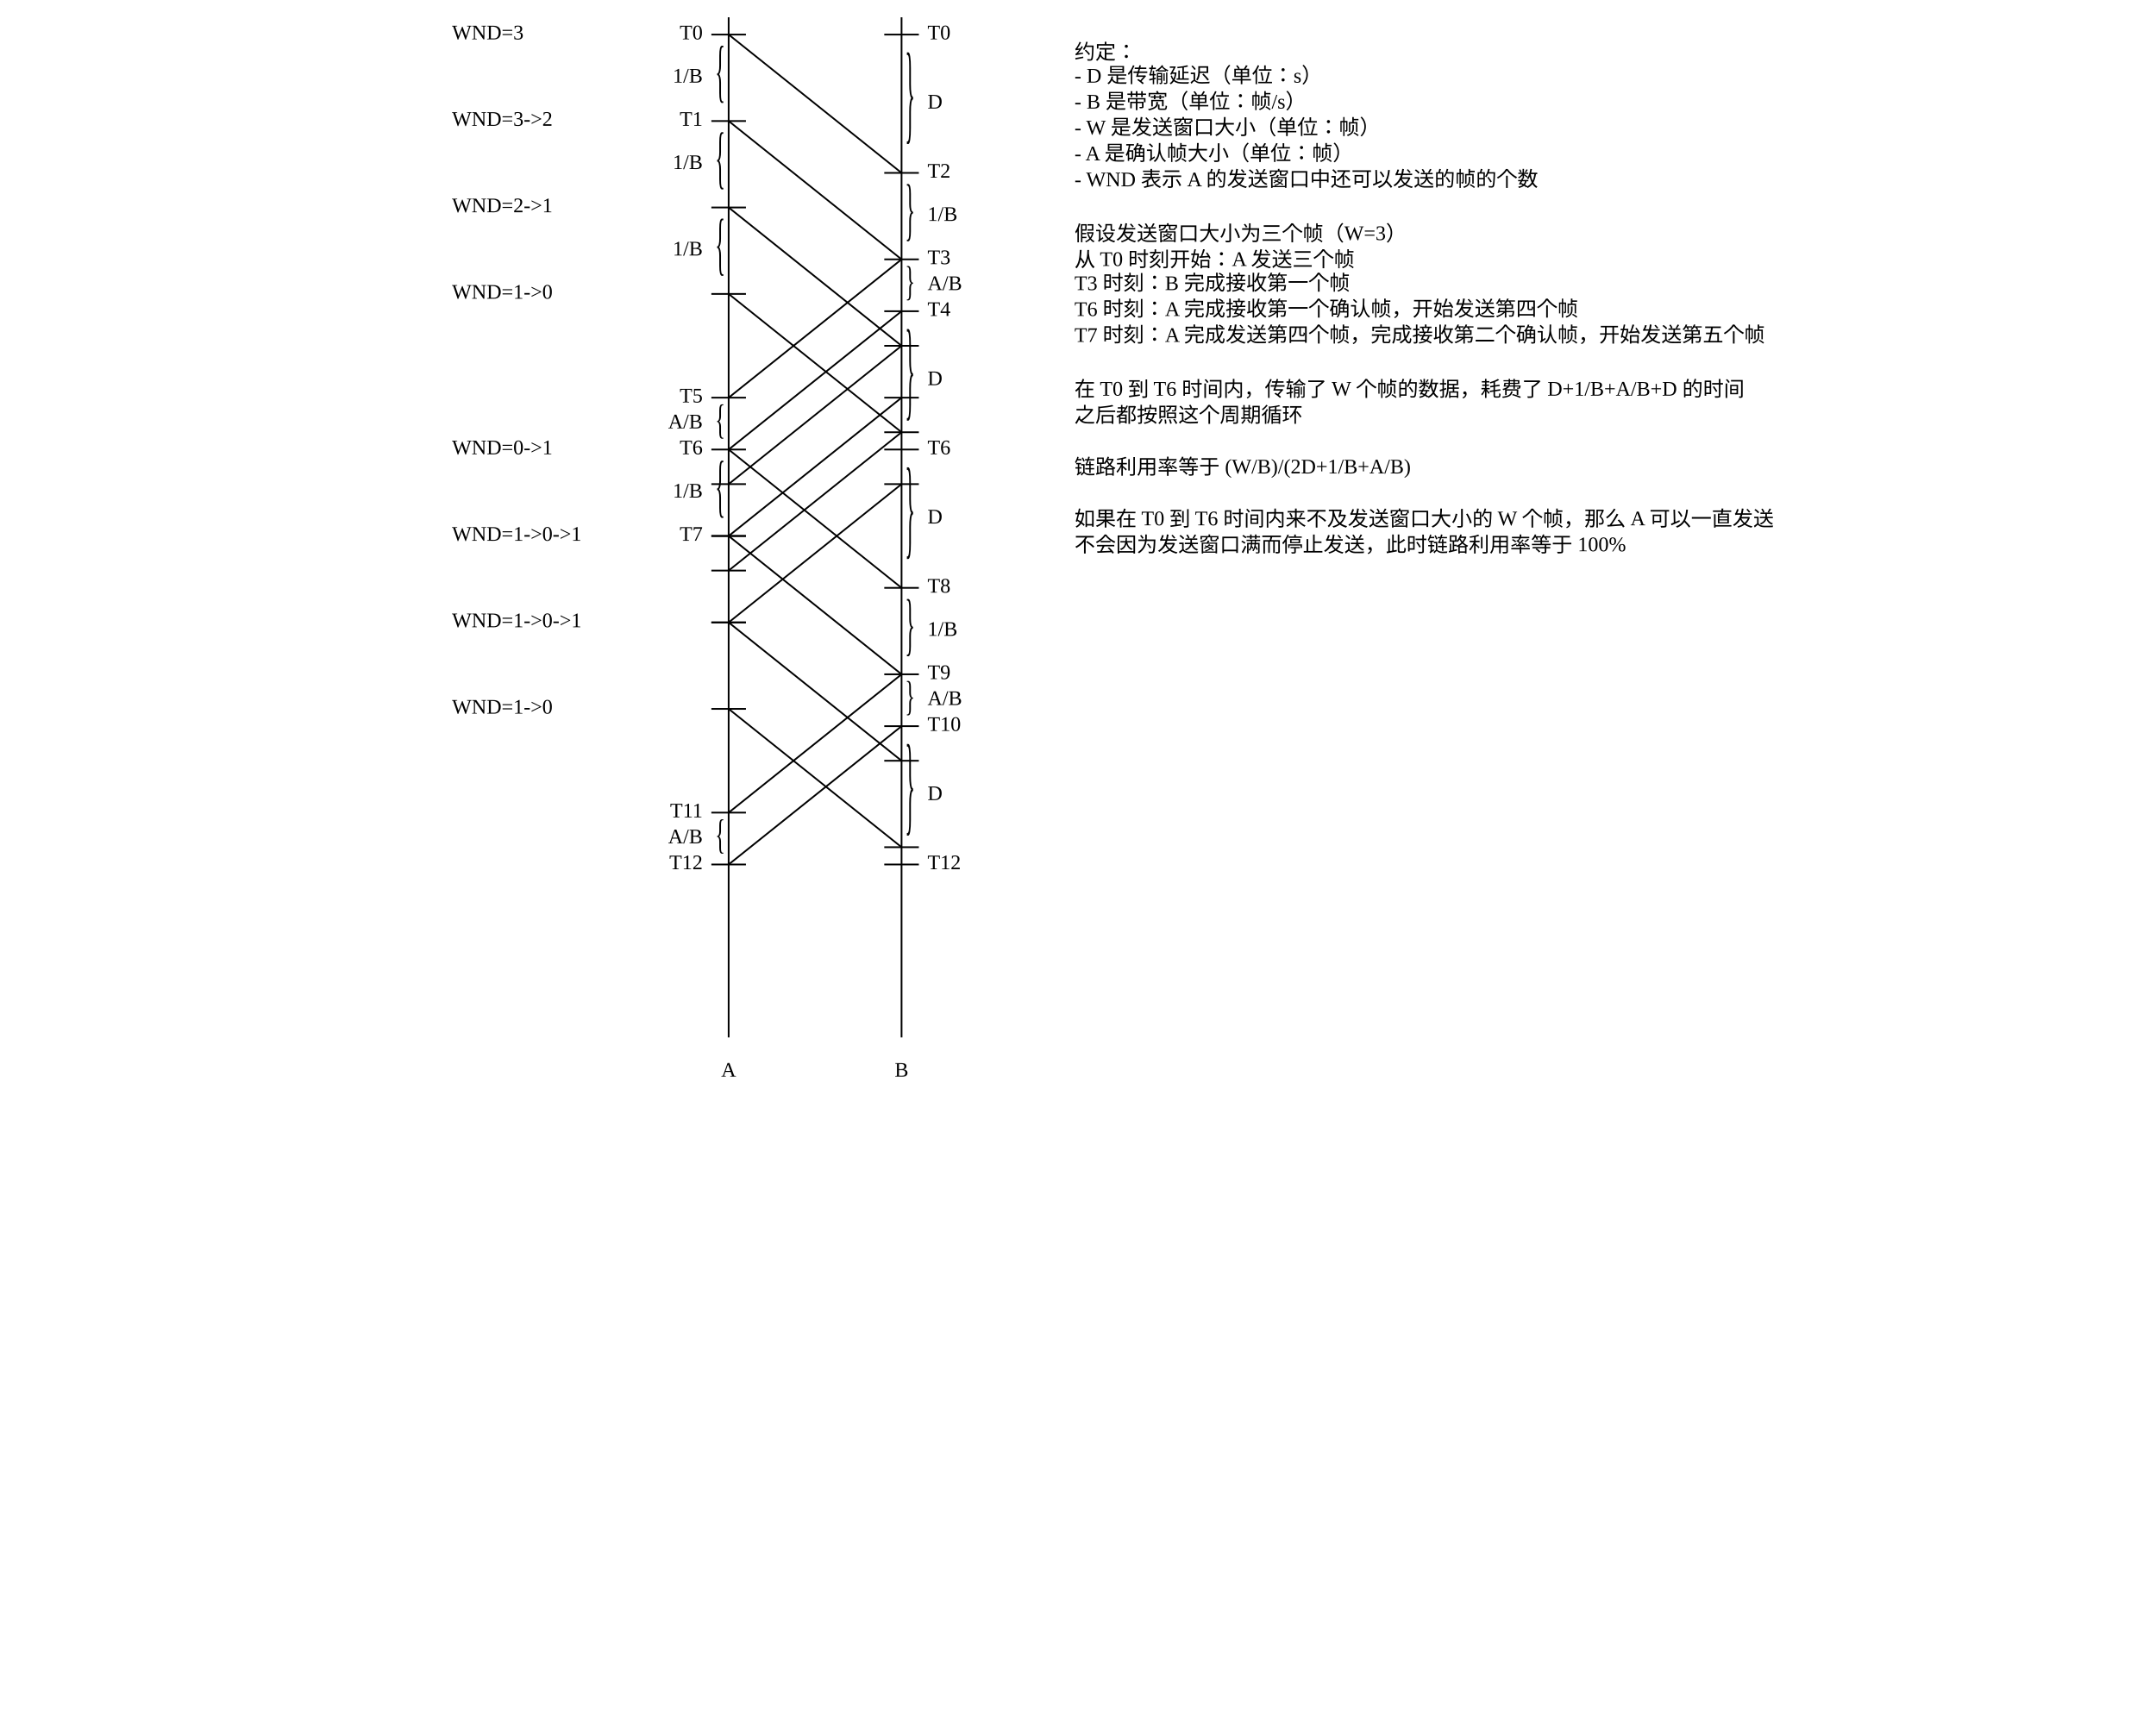
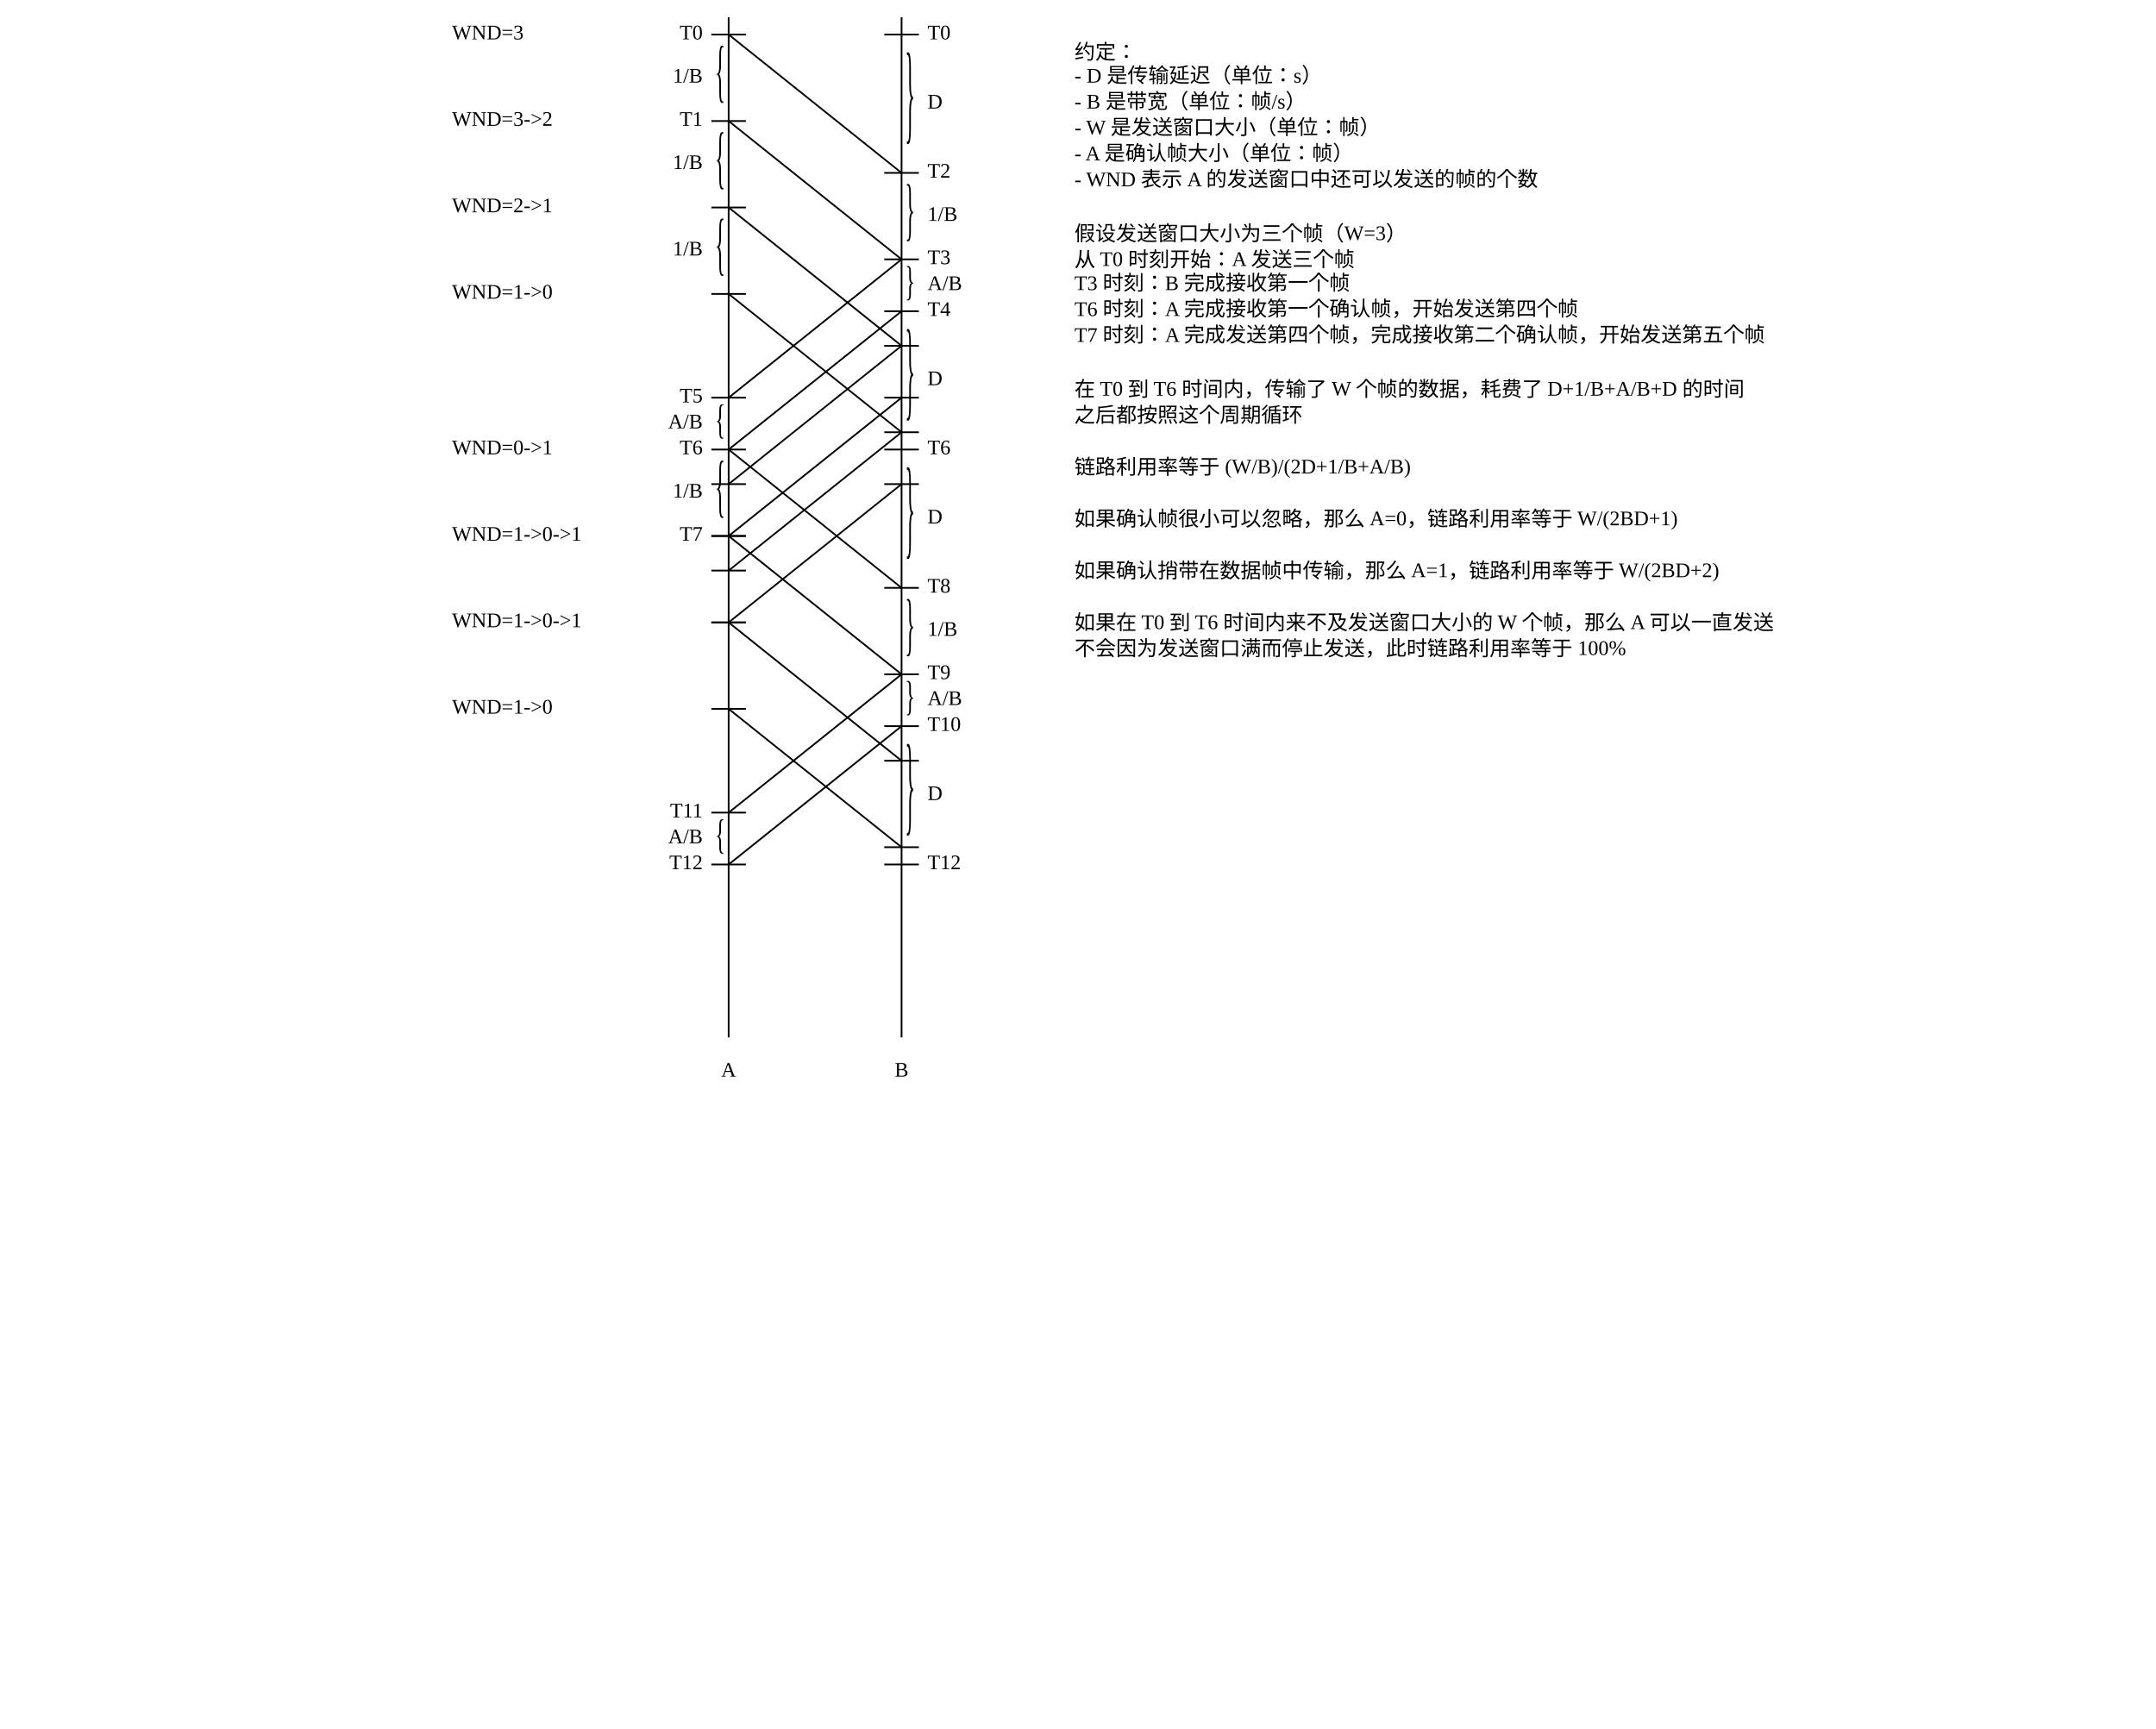
<svg xmlns="http://www.w3.org/2000/svg" height="1000px">
  <line x1="180" y1="10" x2="180" y2="600" stroke="black" />
  <line x1="280" y1="10" x2="280" y2="600" stroke="black" />
  <text x="180" y="620" text-anchor="middle" dominant-baseline="middle">A</text>
  <text x="280" y="620" text-anchor="middle" dominant-baseline="middle">B</text>
  <style>
    polygon:hover {
        fill: gold;
        fill-opacity: 1.0;
        stroke: black;
        stroke-width: 2px;
    }
    </style>
  <text x="165.0" y="20" text-anchor="end" dominant-baseline="middle">T0</text>
  <line x1="170.0" y1="20" x2="190.0" y2="20" stroke="black" />
  <text x="295.0" y="20" text-anchor="start" dominant-baseline="middle">T0</text>
  <line x1="270.0" y1="20" x2="290.0" y2="20" stroke="black" />
  <text x="20" y="20" text-anchor="start" dominant-baseline="middle">WND=3</text>
  <text x="165.0" y="70" text-anchor="end" dominant-baseline="middle">T1</text>
  <line x1="170.0" y1="70" x2="190.0" y2="70" stroke="black" />
  <text x="165.0" y="45.0" text-anchor="end" dominant-baseline="middle">1/B</text>
  <text x="0" y="0" transform="translate(178, 45.0),scale(1, 3.333333)" text-anchor="end" dominant-baseline="middle">{</text>
  <text x="20" y="70" text-anchor="start" dominant-baseline="middle">WND=3-&gt;2</text>
  <text x="165.0" y="120" text-anchor="end" dominant-baseline="middle" />
  <line x1="170.0" y1="120" x2="190.0" y2="120" stroke="black" />
  <text x="165.0" y="95.0" text-anchor="end" dominant-baseline="middle">1/B</text>
  <text x="0" y="0" transform="translate(178, 95.0),scale(1, 3.333333)" text-anchor="end" dominant-baseline="middle">{</text>
  <text x="20" y="120" text-anchor="start" dominant-baseline="middle">WND=2-&gt;1</text>
  <text x="165.0" y="170" text-anchor="end" dominant-baseline="middle" />
  <line x1="170.0" y1="170" x2="190.0" y2="170" stroke="black" />
  <text x="165.0" y="145.0" text-anchor="end" dominant-baseline="middle">1/B</text>
  <text x="0" y="0" transform="translate(178, 145.0),scale(1, 3.333333)" text-anchor="end" dominant-baseline="middle">{</text>
  <text x="20" y="170" text-anchor="start" dominant-baseline="middle">WND=1-&gt;0</text>
  <text x="295.0" y="100" text-anchor="start" dominant-baseline="middle">T2</text>
  <line x1="270.0" y1="100" x2="290.0" y2="100" stroke="black" />
  <text x="295.0" y="150" text-anchor="start" dominant-baseline="middle">T3</text>
  <line x1="270.0" y1="150" x2="290.0" y2="150" stroke="black" />
  <text x="295.0" y="60.0" text-anchor="start" dominant-baseline="middle">D</text>
  <text x="0" y="0" transform="translate(282, 60.0),scale(1, 5.333333)" text-anchor="start" dominant-baseline="middle">}</text>
  <text x="295.0" y="125.0" text-anchor="start" dominant-baseline="middle">1/B</text>
  <text x="0" y="0" transform="translate(282, 125.0),scale(1, 3.333333)" text-anchor="start" dominant-baseline="middle">}</text>
  <line x1="180" y1="20" x2="280" y2="100" stroke="black" />
  <line x1="180" y1="70" x2="280" y2="150" stroke="black" />
  <text x="295.0" y="200" text-anchor="start" dominant-baseline="middle" />
  <line x1="270.0" y1="200" x2="290.0" y2="200" stroke="black" />
  <line x1="180" y1="120" x2="280" y2="200" stroke="black" />
  <text x="295.0" y="250" text-anchor="start" dominant-baseline="middle" />
  <line x1="270.0" y1="250" x2="290.0" y2="250" stroke="black" />
  <line x1="180" y1="170" x2="280" y2="250" stroke="black" />
  <text x="295.0" y="180" text-anchor="start" dominant-baseline="middle">T4</text>
  <line x1="270.0" y1="180" x2="290.0" y2="180" stroke="black" />
  <text x="295.0" y="165.0" text-anchor="start" dominant-baseline="middle">A/B</text>
  <text x="0" y="0" transform="translate(282, 165.0),scale(1, 2.0)" text-anchor="start" dominant-baseline="middle">}</text>
  <text x="165.0" y="230" text-anchor="end" dominant-baseline="middle">T5</text>
  <line x1="170.0" y1="230" x2="190.0" y2="230" stroke="black" />
  <line x1="180" y1="230" x2="280" y2="150" stroke="black" />
  <text x="165.0" y="260" text-anchor="end" dominant-baseline="middle">T6</text>
  <line x1="170.0" y1="260" x2="190.0" y2="260" stroke="black" />
  <text x="295.0" y="260" text-anchor="start" dominant-baseline="middle">T6</text>
  <line x1="270.0" y1="260" x2="290.0" y2="260" stroke="black" />
  <text x="165.0" y="245.0" text-anchor="end" dominant-baseline="middle">A/B</text>
  <text x="0" y="0" transform="translate(178, 245.0),scale(1, 2.0)" text-anchor="end" dominant-baseline="middle">{</text>
  <text x="295.0" y="220.0" text-anchor="start" dominant-baseline="middle">D</text>
  <text x="0" y="0" transform="translate(282, 220.0),scale(1, 5.333333)" text-anchor="start" dominant-baseline="middle">}</text>
  <line x1="180" y1="260" x2="280" y2="180" stroke="black" />
  <text x="20" y="260" text-anchor="start" dominant-baseline="middle">WND=0-&gt;1</text>
  <text x="165.0" y="280" text-anchor="end" dominant-baseline="middle" />
  <line x1="170.0" y1="280" x2="190.0" y2="280" stroke="black" />
  <text x="165.0" y="310" text-anchor="end" dominant-baseline="middle" />
  <line x1="170.0" y1="310" x2="190.0" y2="310" stroke="black" />
  <text x="295.0" y="230" text-anchor="start" dominant-baseline="middle" />
  <line x1="270.0" y1="230" x2="290.0" y2="230" stroke="black" />
  <line x1="180" y1="280" x2="280" y2="200" stroke="black" />
  <line x1="180" y1="310" x2="280" y2="230" stroke="black" />
  <text x="165.0" y="330" text-anchor="end" dominant-baseline="middle" />
  <line x1="170.0" y1="330" x2="190.0" y2="330" stroke="black" />
  <text x="165.0" y="360" text-anchor="end" dominant-baseline="middle" />
  <line x1="170.0" y1="360" x2="190.0" y2="360" stroke="black" />
  <text x="295.0" y="280" text-anchor="start" dominant-baseline="middle" />
  <line x1="270.0" y1="280" x2="290.0" y2="280" stroke="black" />
  <line x1="180" y1="330" x2="280" y2="250" stroke="black" />
  <line x1="180" y1="360" x2="280" y2="280" stroke="black" />
  <text x="165.0" y="310" text-anchor="end" dominant-baseline="middle">T7</text>
  <line x1="170.0" y1="310" x2="190.0" y2="310" stroke="black" />
  <text x="165.0" y="285.0" text-anchor="end" dominant-baseline="middle">1/B</text>
  <text x="0" y="0" transform="translate(178, 285.0),scale(1, 3.333333)" text-anchor="end" dominant-baseline="middle">{</text>
  <text x="20" y="310" text-anchor="start" dominant-baseline="middle">WND=1-&gt;0-&gt;1</text>
  <text x="165.0" y="360" text-anchor="end" dominant-baseline="middle" />
  <line x1="170.0" y1="360" x2="190.0" y2="360" stroke="black" />
  <text x="295.0" y="440" text-anchor="start" dominant-baseline="middle" />
  <line x1="270.0" y1="440" x2="290.0" y2="440" stroke="black" />
  <text x="20" y="360" text-anchor="start" dominant-baseline="middle">WND=1-&gt;0-&gt;1</text>
  <line x1="180" y1="360" x2="280" y2="440" stroke="black" />
  <text x="165.0" y="410" text-anchor="end" dominant-baseline="middle" />
  <line x1="170.0" y1="410" x2="190.0" y2="410" stroke="black" />
  <text x="295.0" y="490" text-anchor="start" dominant-baseline="middle" />
  <line x1="270.0" y1="490" x2="290.0" y2="490" stroke="black" />
  <text x="20" y="410" text-anchor="start" dominant-baseline="middle">WND=1-&gt;0</text>
  <line x1="180" y1="410" x2="280" y2="490" stroke="black" />
  <text x="295.0" y="340" text-anchor="start" dominant-baseline="middle">T8</text>
  <line x1="270.0" y1="340" x2="290.0" y2="340" stroke="black" />
  <text x="295.0" y="300.0" text-anchor="start" dominant-baseline="middle">D</text>
  <text x="0" y="0" transform="translate(282, 300.0),scale(1, 5.333333)" text-anchor="start" dominant-baseline="middle">}</text>
  <line x1="180" y1="260" x2="280" y2="340" stroke="black" />
  <text x="295.0" y="390" text-anchor="start" dominant-baseline="middle">T9</text>
  <line x1="270.0" y1="390" x2="290.0" y2="390" stroke="black" />
  <text x="295.0" y="365.0" text-anchor="start" dominant-baseline="middle">1/B</text>
  <text x="0" y="0" transform="translate(282, 365.0),scale(1, 3.333333)" text-anchor="start" dominant-baseline="middle">}</text>
  <line x1="180" y1="310" x2="280" y2="390" stroke="black" />
  <polygon points="180,260 180,310 280,390 280,340" fill="gold" fill-opacity="0.0" stroke="transparent" />
  <polygon points="180,310 180,360 280,440 280,390" fill="gold" fill-opacity="0.0" stroke="transparent" />
  <polygon points="180,360 180,410 280,490 280,440" fill="gold" fill-opacity="0.0" stroke="transparent" />
  <text x="295.0" y="420" text-anchor="start" dominant-baseline="middle">T10</text>
  <line x1="270.0" y1="420" x2="290.0" y2="420" stroke="black" />
  <text x="295.0" y="405.0" text-anchor="start" dominant-baseline="middle">A/B</text>
  <text x="0" y="0" transform="translate(282, 405.0),scale(1, 2.0)" text-anchor="start" dominant-baseline="middle">}</text>
  <text x="165.0" y="470" text-anchor="end" dominant-baseline="middle">T11</text>
  <line x1="170.0" y1="470" x2="190.0" y2="470" stroke="black" />
  <line x1="180" y1="470" x2="280" y2="390" stroke="black" />
  <text x="165.0" y="500" text-anchor="end" dominant-baseline="middle">T12</text>
  <line x1="170.0" y1="500" x2="190.0" y2="500" stroke="black" />
  <line x1="180" y1="500" x2="280" y2="420" stroke="black" />
  <text x="295.0" y="500" text-anchor="start" dominant-baseline="middle">T12</text>
  <line x1="270.0" y1="500" x2="290.0" y2="500" stroke="black" />
  <text x="295.0" y="460.0" text-anchor="start" dominant-baseline="middle">D</text>
  <text x="0" y="0" transform="translate(282, 460.0),scale(1, 5.333333)" text-anchor="start" dominant-baseline="middle">}</text>
  <text x="165.0" y="485.0" text-anchor="end" dominant-baseline="middle">A/B</text>
  <text x="0" y="0" transform="translate(178, 485.0),scale(1, 2.0)" text-anchor="end" dominant-baseline="middle">{</text>
  <polygon points="180,20 180,70 280,150 280,100" fill="gold" fill-opacity="0.0" stroke="transparent" />
  <polygon points="180,70 180,120 280,200 280,150" fill="gold" fill-opacity="0.0" stroke="transparent" />
  <polygon points="180,120 180,170 280,250 280,200" fill="gold" fill-opacity="0.0" stroke="transparent" />
  <polygon points="180,230 180,260 280,180 280,150" fill="gold" fill-opacity="0.0" stroke="transparent" />
  <polygon points="180,470 180,500 280,420 280,390" fill="gold" fill-opacity="0.0" stroke="transparent" />
  <polygon points="180,280 180,310 280,230 280,200" fill="gold" fill-opacity="0.0" stroke="transparent" />
  <polygon points="180,330 180,360 280,280 280,250" fill="gold" fill-opacity="0.0" stroke="transparent" />
  <text x="0" y="0" text-anchor="start" dominant-baseline="middle">
    <tspan x="380" dy="30">    约定：</tspan>
    <tspan x="380" dy="15">    - D 是传输延迟（单位：s）</tspan>
    <tspan x="380" dy="15">    - B 是带宽（单位：帧/s）</tspan>
    <tspan x="380" dy="15">    - W 是发送窗口大小（单位：帧）</tspan>
    <tspan x="380" dy="15">    - A 是确认帧大小（单位：帧）</tspan>
    <tspan x="380" dy="15">    - WND 表示 A 的发送窗口中还可以发送的帧的个数</tspan>
    <tspan x="380" dy="30">    假设发送窗口大小为三个帧（W=3）</tspan>
    <tspan x="380" dy="15">    从 T0 时刻开始：A 发送三个帧</tspan>
    <tspan x="380" dy="15">    T3 时刻：B 完成接收第一个帧</tspan>
    <tspan x="380" dy="15">    T6 时刻：A 完成接收第一个确认帧，开始发送第四个帧</tspan>
    <tspan x="380" dy="15">    T7 时刻：A 完成发送第四个帧，完成接收第二个确认帧，开始发送第五个帧</tspan>
    <tspan x="380" dy="30">    在 T0 到 T6 时间内，传输了 W 个帧的数据，耗费了 D+1/B+A/B+D 的时间</tspan>
    <tspan x="380" dy="15">    之后都按照这个周期循环</tspan>
    <tspan x="380" dy="30">    链路利用率等于 (W/B)/(2D+1/B+A/B)</tspan>
+     <tspan x="380" dy="30">    如果确认帧很小可以忽略，那么 A=0，链路利用率等于 W/(2BD+1)</tspan>
+     <tspan x="380" dy="30">    如果确认捎带在数据帧中传输，那么 A=1，链路利用率等于 W/(2BD+2)</tspan>
    <tspan x="380" dy="30">    如果在 T0 到 T6 时间内来不及发送窗口大小的 W 个帧，那么 A 可以一直发送</tspan>
    <tspan x="380" dy="15">    不会因为发送窗口满而停止发送，此时链路利用率等于 100%</tspan>
    <tspan x="380" dy="30">    </tspan>
  </text>
</svg>
